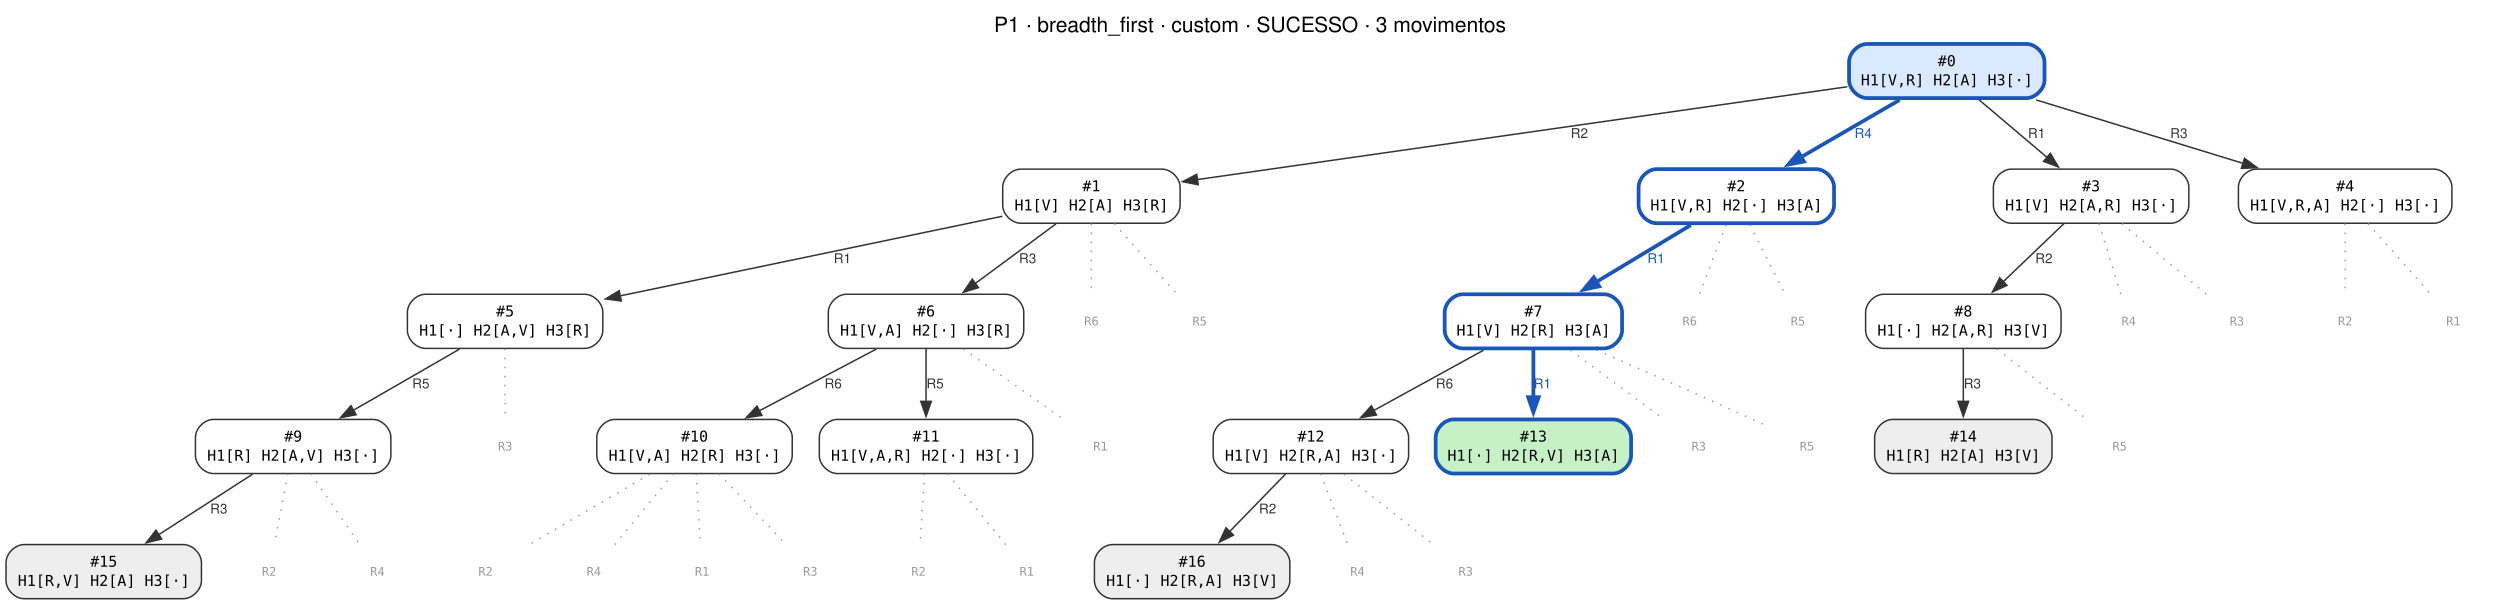
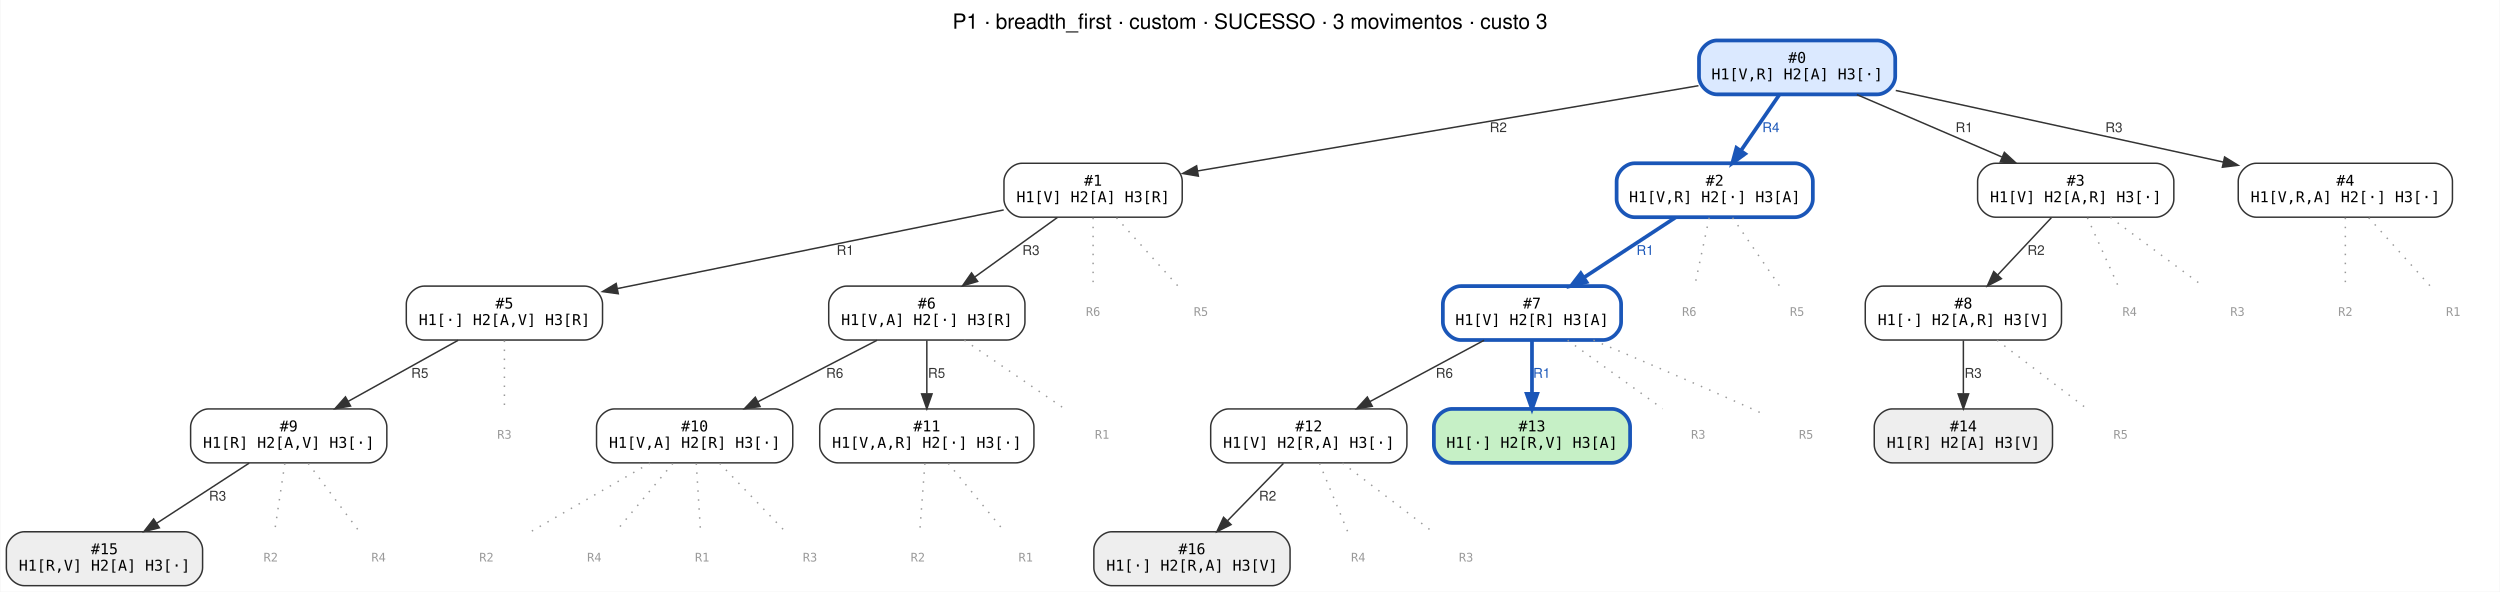
- <svg xmlns="http://www.w3.org/2000/svg" width="1663pt" height="402pt" viewBox="0.00 0.00 1663.00 402.00">
-   <g id="graph0" class="graph" transform="scale(1 1) rotate(0) translate(4 398.25)">
-     <polygon fill="white" stroke="none" points="-4,4 -4,-398.25 1659,-398.25 1659,4 -4,4" />
-     <text xml:space="preserve" text-anchor="middle" x="827.5" y="-376.95" font-family="Helvetica,sans-Serif" font-size="14.00">P1 · breadth_first · custom · SUCESSO · 3 movimentos</text>
+ <svg xmlns="http://www.w3.org/2000/svg" width="1669pt" height="395pt" viewBox="0.00 0.00 1668.50 395.00">
+   <g id="graph0" class="graph" transform="scale(1 1) rotate(0) translate(4 391)">
+     <polygon fill="white" stroke="transparent" points="-4,4 -4,-391 1664.5,-391 1664.5,4 -4,4" />
+     <text text-anchor="middle" x="830.25" y="-371.8" font-family="Helvetica,sans-Serif" font-size="14.00">P1 · breadth_first · custom · SUCESSO · 3 movimentos · custo 3</text>
    <g id="node1" class="node">
-       <path fill="#dbe9ff" stroke="#1a56b8" stroke-width="2.5" d="M1344,-369C1344,-369 1238,-369 1238,-369 1232,-369 1226,-363 1226,-357 1226,-357 1226,-345 1226,-345 1226,-339 1232,-333 1238,-333 1238,-333 1344,-333 1344,-333 1350,-333 1356,-339 1356,-345 1356,-345 1356,-357 1356,-357 1356,-363 1350,-369 1344,-369" />
-       <text xml:space="preserve" text-anchor="middle" x="1291" y="-354.25" font-family="monospace" font-size="10.00">#0</text>
-       <text xml:space="preserve" text-anchor="middle" x="1291" y="-341.5" font-family="monospace" font-size="10.00">H1[V,R] H2[A] H3[·]</text>
+       <path fill="#dbe9ff" stroke="#1a56b8" stroke-width="2.5" d="M1249,-364C1249,-364 1142,-364 1142,-364 1136,-364 1130,-358 1130,-352 1130,-352 1130,-340 1130,-340 1130,-334 1136,-328 1142,-328 1142,-328 1249,-328 1249,-328 1255,-328 1261,-334 1261,-340 1261,-340 1261,-352 1261,-352 1261,-358 1255,-364 1249,-364" />
+       <text text-anchor="middle" x="1195.5" y="-349" font-family="monospace" font-size="10.00">#0</text>
+       <text text-anchor="middle" x="1195.5" y="-338" font-family="monospace" font-size="10.00">H1[V,R] H2[A] H3[·]</text>
    </g>
    <g id="node2" class="node">
-       <path fill="#ffffff" stroke="#333333" d="M769,-285.75C769,-285.75 675,-285.75 675,-285.75 669,-285.75 663,-279.75 663,-273.75 663,-273.75 663,-261.75 663,-261.75 663,-255.75 669,-249.75 675,-249.75 675,-249.75 769,-249.75 769,-249.75 775,-249.75 781,-255.75 781,-261.75 781,-261.75 781,-273.75 781,-273.75 781,-279.75 775,-285.75 769,-285.75" />
-       <text xml:space="preserve" text-anchor="middle" x="722" y="-271" font-family="monospace" font-size="10.00">#1</text>
-       <text xml:space="preserve" text-anchor="middle" x="722" y="-258.25" font-family="monospace" font-size="10.00">H1[V] H2[A] H3[R]</text>
+       <path fill="#ffffff" stroke="#333333" d="M773,-282C773,-282 678,-282 678,-282 672,-282 666,-276 666,-270 666,-270 666,-258 666,-258 666,-252 672,-246 678,-246 678,-246 773,-246 773,-246 779,-246 785,-252 785,-258 785,-258 785,-270 785,-270 785,-276 779,-282 773,-282" />
+       <text text-anchor="middle" x="725.5" y="-267" font-family="monospace" font-size="10.00">#1</text>
+       <text text-anchor="middle" x="725.5" y="-256" font-family="monospace" font-size="10.00">H1[V] H2[A] H3[R]</text>
    </g>
    <g id="edge1" class="edge">
-       <path fill="none" stroke="#333333" d="M1224.89,-340.56C1116.85,-325.13 903.39,-294.65 792.54,-278.82" />
-       <polygon fill="#333333" stroke="#333333" points="793.06,-275.36 782.66,-277.41 792.07,-282.29 793.06,-275.36" />
-       <text xml:space="preserve" text-anchor="middle" x="1046.57" y="-306.45" font-family="Helvetica,sans-Serif" font-size="9.00" fill="#333333">R2</text>
+       <path fill="none" stroke="#333333" d="M1129.65,-333.79C1041.47,-318.78 885.69,-292.27 795.46,-276.91" />
+       <polygon fill="#333333" stroke="#333333" points="795.77,-273.41 785.33,-275.18 794.6,-280.31 795.77,-273.41" />
+       <text text-anchor="middle" x="996" y="-302.8" font-family="Helvetica,sans-Serif" font-size="9.00" fill="#333333">R2</text>
    </g>
    <g id="node3" class="node">
-       <path fill="#ffffff" stroke="#1a56b8" stroke-width="2.5" d="M1204,-285.75C1204,-285.75 1098,-285.75 1098,-285.75 1092,-285.75 1086,-279.75 1086,-273.75 1086,-273.75 1086,-261.75 1086,-261.75 1086,-255.75 1092,-249.75 1098,-249.75 1098,-249.75 1204,-249.75 1204,-249.75 1210,-249.75 1216,-255.75 1216,-261.75 1216,-261.75 1216,-273.75 1216,-273.75 1216,-279.75 1210,-285.75 1204,-285.75" />
-       <text xml:space="preserve" text-anchor="middle" x="1151" y="-271" font-family="monospace" font-size="10.00">#2</text>
-       <text xml:space="preserve" text-anchor="middle" x="1151" y="-258.25" font-family="monospace" font-size="10.00">H1[V,R] H2[·] H3[A]</text>
+       <path fill="#ffffff" stroke="#1a56b8" stroke-width="2.5" d="M1194,-282C1194,-282 1087,-282 1087,-282 1081,-282 1075,-276 1075,-270 1075,-270 1075,-258 1075,-258 1075,-252 1081,-246 1087,-246 1087,-246 1194,-246 1194,-246 1200,-246 1206,-252 1206,-258 1206,-258 1206,-270 1206,-270 1206,-276 1200,-282 1194,-282" />
+       <text text-anchor="middle" x="1140.5" y="-267" font-family="monospace" font-size="10.00">#2</text>
+       <text text-anchor="middle" x="1140.5" y="-256" font-family="monospace" font-size="10.00">H1[V,R] H2[·] H3[A]</text>
    </g>
    <g id="edge2" class="edge">
-       <path fill="none" stroke="#1a56b8" stroke-width="2.5" d="M1259.58,-331.77C1240.22,-320.53 1215.12,-305.97 1193.94,-293.67" />
-       <polygon fill="#1a56b8" stroke="#1a56b8" stroke-width="2.5" points="1195.99,-290.81 1185.59,-288.82 1192.48,-296.87 1195.99,-290.81" />
-       <text xml:space="preserve" text-anchor="middle" x="1235.38" y="-306.45" font-family="Helvetica,sans-Serif" font-size="9.00" fill="#1a56b8">R4</text>
+       <path fill="none" stroke="#1a56b8" stroke-width="2.5" d="M1183.57,-327.64C1176.09,-316.77 1166.33,-302.57 1157.99,-290.44" />
+       <polygon fill="#1a56b8" stroke="#1a56b8" stroke-width="2.5" points="1160.77,-288.31 1152.22,-282.05 1155,-292.27 1160.77,-288.31" />
+       <text text-anchor="middle" x="1178" y="-302.8" font-family="Helvetica,sans-Serif" font-size="9.00" fill="#1a56b8">R4</text>
    </g>
    <g id="node4" class="node">
-       <path fill="#ffffff" stroke="#333333" d="M1440,-285.75C1440,-285.75 1334,-285.75 1334,-285.75 1328,-285.75 1322,-279.75 1322,-273.75 1322,-273.75 1322,-261.75 1322,-261.75 1322,-255.75 1328,-249.75 1334,-249.75 1334,-249.75 1440,-249.75 1440,-249.75 1446,-249.75 1452,-255.75 1452,-261.75 1452,-261.75 1452,-273.75 1452,-273.75 1452,-279.75 1446,-285.75 1440,-285.75" />
-       <text xml:space="preserve" text-anchor="middle" x="1387" y="-271" font-family="monospace" font-size="10.00">#3</text>
-       <text xml:space="preserve" text-anchor="middle" x="1387" y="-258.25" font-family="monospace" font-size="10.00">H1[V] H2[A,R] H3[·]</text>
+       <path fill="#ffffff" stroke="#333333" d="M1435,-282C1435,-282 1328,-282 1328,-282 1322,-282 1316,-276 1316,-270 1316,-270 1316,-258 1316,-258 1316,-252 1322,-246 1328,-246 1328,-246 1435,-246 1435,-246 1441,-246 1447,-252 1447,-258 1447,-258 1447,-270 1447,-270 1447,-276 1441,-282 1435,-282" />
+       <text text-anchor="middle" x="1381.5" y="-267" font-family="monospace" font-size="10.00">#3</text>
+       <text text-anchor="middle" x="1381.5" y="-256" font-family="monospace" font-size="10.00">H1[V] H2[A,R] H3[·]</text>
    </g>
    <g id="edge3" class="edge">
-       <path fill="none" stroke="#333333" d="M1312.31,-331.97C1325.66,-320.66 1343.06,-305.94 1357.71,-293.54" />
-       <polygon fill="#333333" stroke="#333333" points="1359.89,-296.28 1365.26,-287.15 1355.36,-290.94 1359.89,-296.28" />
-       <text xml:space="preserve" text-anchor="middle" x="1350.75" y="-306.45" font-family="Helvetica,sans-Serif" font-size="9.00" fill="#333333">R1</text>
+       <path fill="none" stroke="#333333" d="M1235.4,-327.84C1263.72,-315.66 1301.92,-299.23 1332.15,-286.23" />
+       <polygon fill="#333333" stroke="#333333" points="1333.86,-289.3 1341.66,-282.13 1331.1,-282.87 1333.86,-289.3" />
+       <text text-anchor="middle" x="1307" y="-302.8" font-family="Helvetica,sans-Serif" font-size="9.00" fill="#333333">R1</text>
    </g>
    <g id="node5" class="node">
-       <path fill="#ffffff" stroke="#333333" d="M1615,-285.75C1615,-285.75 1497,-285.75 1497,-285.75 1491,-285.75 1485,-279.75 1485,-273.75 1485,-273.75 1485,-261.75 1485,-261.75 1485,-255.75 1491,-249.75 1497,-249.75 1497,-249.75 1615,-249.75 1615,-249.75 1621,-249.75 1627,-255.75 1627,-261.75 1627,-261.75 1627,-273.75 1627,-273.75 1627,-279.75 1621,-285.75 1615,-285.75" />
-       <text xml:space="preserve" text-anchor="middle" x="1556" y="-271" font-family="monospace" font-size="10.00">#4</text>
-       <text xml:space="preserve" text-anchor="middle" x="1556" y="-258.25" font-family="monospace" font-size="10.00">H1[V,R,A] H2[·] H3[·]</text>
+       <path fill="#ffffff" stroke="#333333" d="M1621,-282C1621,-282 1502,-282 1502,-282 1496,-282 1490,-276 1490,-270 1490,-270 1490,-258 1490,-258 1490,-252 1496,-246 1502,-246 1502,-246 1621,-246 1621,-246 1627,-246 1633,-252 1633,-258 1633,-258 1633,-270 1633,-270 1633,-276 1627,-282 1621,-282" />
+       <text text-anchor="middle" x="1561.5" y="-267" font-family="monospace" font-size="10.00">#4</text>
+       <text text-anchor="middle" x="1561.5" y="-256" font-family="monospace" font-size="10.00">H1[V,R,A] H2[·] H3[·]</text>
    </g>
    <g id="edge4" class="edge">
-       <path fill="none" stroke="#333333" d="M1350.47,-331.77C1391.32,-319.24 1445.64,-302.59 1488.18,-289.55" />
-       <polygon fill="#333333" stroke="#333333" points="1489.02,-292.95 1497.55,-286.67 1486.97,-286.26 1489.02,-292.95" />
-       <text xml:space="preserve" text-anchor="middle" x="1445.37" y="-306.45" font-family="Helvetica,sans-Serif" font-size="9.00" fill="#333333">R3</text>
+       <path fill="none" stroke="#333333" d="M1261.36,-330.61C1322.63,-317.21 1414.13,-297.21 1479.98,-282.82" />
+       <polygon fill="#333333" stroke="#333333" points="1480.89,-286.2 1489.92,-280.65 1479.4,-279.36 1480.89,-286.2" />
+       <text text-anchor="middle" x="1407" y="-302.8" font-family="Helvetica,sans-Serif" font-size="9.00" fill="#333333">R3</text>
    </g>
    <g id="node6" class="node">
-       <path fill="#ffffff" stroke="#333333" d="M385,-202.5C385,-202.5 279,-202.5 279,-202.5 273,-202.5 267,-196.5 267,-190.5 267,-190.5 267,-178.5 267,-178.5 267,-172.5 273,-166.5 279,-166.5 279,-166.5 385,-166.5 385,-166.5 391,-166.5 397,-172.5 397,-178.5 397,-178.5 397,-190.5 397,-190.5 397,-196.5 391,-202.5 385,-202.5" />
-       <text xml:space="preserve" text-anchor="middle" x="332" y="-187.75" font-family="monospace" font-size="10.00">#5</text>
-       <text xml:space="preserve" text-anchor="middle" x="332" y="-175" font-family="monospace" font-size="10.00">H1[·] H2[A,V] H3[R]</text>
+       <path fill="#ffffff" stroke="#333333" d="M386,-200C386,-200 279,-200 279,-200 273,-200 267,-194 267,-188 267,-188 267,-176 267,-176 267,-170 273,-164 279,-164 279,-164 386,-164 386,-164 392,-164 398,-170 398,-176 398,-176 398,-188 398,-188 398,-194 392,-200 386,-200" />
+       <text text-anchor="middle" x="332.5" y="-185" font-family="monospace" font-size="10.00">#5</text>
+       <text text-anchor="middle" x="332.5" y="-174" font-family="monospace" font-size="10.00">H1[·] H2[A,V] H3[R]</text>
    </g>
    <g id="edge5" class="edge">
-       <path fill="none" stroke="#333333" d="M662.77,-254.41C594.77,-240.24 483.04,-216.97 408.51,-201.44" />
-       <polygon fill="#333333" stroke="#333333" points="409.32,-198.03 398.82,-199.42 407.89,-204.89 409.32,-198.03" />
-       <text xml:space="preserve" text-anchor="middle" x="556.35" y="-223.2" font-family="Helvetica,sans-Serif" font-size="9.00" fill="#333333">R1</text>
+       <path fill="none" stroke="#333333" d="M665.81,-250.85C596.76,-236.79 482.97,-213.63 407.88,-198.34" />
+       <polygon fill="#333333" stroke="#333333" points="408.5,-194.9 398,-196.33 407.1,-201.76 408.5,-194.9" />
+       <text text-anchor="middle" x="560" y="-220.8" font-family="Helvetica,sans-Serif" font-size="9.00" fill="#333333">R1</text>
    </g>
    <g id="node7" class="node">
-       <path fill="#ffffff" stroke="#333333" d="M665,-202.5C665,-202.5 559,-202.5 559,-202.5 553,-202.5 547,-196.5 547,-190.5 547,-190.5 547,-178.5 547,-178.5 547,-172.5 553,-166.5 559,-166.5 559,-166.5 665,-166.5 665,-166.5 671,-166.5 677,-172.5 677,-178.5 677,-178.5 677,-190.5 677,-190.5 677,-196.5 671,-202.5 665,-202.5" />
-       <text xml:space="preserve" text-anchor="middle" x="612" y="-187.75" font-family="monospace" font-size="10.00">#6</text>
-       <text xml:space="preserve" text-anchor="middle" x="612" y="-175" font-family="monospace" font-size="10.00">H1[V,A] H2[·] H3[R]</text>
+       <path fill="#ffffff" stroke="#333333" d="M668,-200C668,-200 561,-200 561,-200 555,-200 549,-194 549,-188 549,-188 549,-176 549,-176 549,-170 555,-164 561,-164 561,-164 668,-164 668,-164 674,-164 680,-170 680,-176 680,-176 680,-188 680,-188 680,-194 674,-200 668,-200" />
+       <text text-anchor="middle" x="614.5" y="-185" font-family="monospace" font-size="10.00">#6</text>
+       <text text-anchor="middle" x="614.5" y="-174" font-family="monospace" font-size="10.00">H1[V,A] H2[·] H3[R]</text>
    </g>
    <g id="edge6" class="edge">
-       <path fill="none" stroke="#333333" d="M698.4,-249.32C682.74,-237.75 661.98,-222.41 644.73,-209.67" />
-       <polygon fill="#333333" stroke="#333333" points="646.9,-206.93 636.78,-203.8 642.74,-212.56 646.9,-206.93" />
-       <text xml:space="preserve" text-anchor="middle" x="679.59" y="-223.2" font-family="Helvetica,sans-Serif" font-size="9.00" fill="#333333">R3</text>
+       <path fill="none" stroke="#333333" d="M701.69,-245.84C685.59,-234.24 664.15,-218.78 646.56,-206.11" />
+       <polygon fill="#333333" stroke="#333333" points="648.43,-203.14 638.27,-200.13 644.34,-208.82 648.43,-203.14" />
+       <text text-anchor="middle" x="684" y="-220.8" font-family="Helvetica,sans-Serif" font-size="9.00" fill="#333333">R3</text>
    </g>
    <g id="node18" class="node">
-       <text xml:space="preserve" text-anchor="middle" x="722" y="-181.78" font-family="monospace" font-size="8.00" fill="#999999">R6</text>
+       <text text-anchor="middle" x="725.5" y="-180.1" font-family="monospace" font-size="8.00" fill="#999999">R6</text>
    </g>
    <g id="edge17" class="edge">
-       <path fill="none" stroke="#999999" stroke-dasharray="1,5" d="M722,-249.52C722,-235.64 722,-216.23 722,-202.43" />
+       <path fill="none" stroke="#999999" stroke-dasharray="1,5" d="M725.5,-245.64C725.5,-232.13 725.5,-213.48 725.5,-200.05" />
    </g>
    <g id="node19" class="node">
-       <text xml:space="preserve" text-anchor="middle" x="794" y="-181.78" font-family="monospace" font-size="8.00" fill="#999999">R5</text>
+       <text text-anchor="middle" x="797.5" y="-180.1" font-family="monospace" font-size="8.00" fill="#999999">R5</text>
    </g>
    <g id="edge18" class="edge">
-       <path fill="none" stroke="#999999" stroke-dasharray="1,5" d="M737.27,-249.52C749.57,-235.64 766.77,-216.23 779,-202.43" />
+       <path fill="none" stroke="#999999" stroke-dasharray="1,5" d="M741.12,-245.64C753.28,-232.13 770.07,-213.48 782.15,-200.05" />
    </g>
    <g id="node8" class="node">
-       <path fill="#ffffff" stroke="#1a56b8" stroke-width="2.5" d="M1063,-202.5C1063,-202.5 969,-202.5 969,-202.5 963,-202.5 957,-196.5 957,-190.5 957,-190.5 957,-178.5 957,-178.5 957,-172.5 963,-166.5 969,-166.5 969,-166.5 1063,-166.5 1063,-166.5 1069,-166.5 1075,-172.5 1075,-178.5 1075,-178.5 1075,-190.5 1075,-190.5 1075,-196.5 1069,-202.5 1063,-202.5" />
-       <text xml:space="preserve" text-anchor="middle" x="1016" y="-187.75" font-family="monospace" font-size="10.00">#7</text>
-       <text xml:space="preserve" text-anchor="middle" x="1016" y="-175" font-family="monospace" font-size="10.00">H1[V] H2[R] H3[A]</text>
+       <path fill="#ffffff" stroke="#1a56b8" stroke-width="2.5" d="M1066,-200C1066,-200 971,-200 971,-200 965,-200 959,-194 959,-188 959,-188 959,-176 959,-176 959,-170 965,-164 971,-164 971,-164 1066,-164 1066,-164 1072,-164 1078,-170 1078,-176 1078,-176 1078,-188 1078,-188 1078,-194 1072,-200 1066,-200" />
+       <text text-anchor="middle" x="1018.5" y="-185" font-family="monospace" font-size="10.00">#7</text>
+       <text text-anchor="middle" x="1018.5" y="-174" font-family="monospace" font-size="10.00">H1[V] H2[R] H3[A]</text>
    </g>
    <g id="edge7" class="edge">
-       <path fill="none" stroke="#1a56b8" stroke-width="2.5" d="M1120.7,-248.52C1102.2,-237.38 1078.28,-222.99 1057.98,-210.76" />
-       <polygon fill="#1a56b8" stroke="#1a56b8" stroke-width="2.5" points="1059.81,-207.78 1049.44,-205.62 1056.2,-213.78 1059.81,-207.78" />
-       <text xml:space="preserve" text-anchor="middle" x="1097.58" y="-223.2" font-family="Helvetica,sans-Serif" font-size="9.00" fill="#1a56b8">R1</text>
+       <path fill="none" stroke="#1a56b8" stroke-width="2.5" d="M1114.33,-245.84C1096.48,-234.13 1072.64,-218.5 1053.21,-205.76" />
+       <polygon fill="#1a56b8" stroke="#1a56b8" stroke-width="2.5" points="1054.91,-202.69 1044.63,-200.13 1051.07,-208.54 1054.91,-202.69" />
+       <text text-anchor="middle" x="1094" y="-220.8" font-family="Helvetica,sans-Serif" font-size="9.00" fill="#1a56b8">R1</text>
    </g>
    <g id="node20" class="node">
-       <text xml:space="preserve" text-anchor="middle" x="1120" y="-181.78" font-family="monospace" font-size="8.00" fill="#999999">R6</text>
+       <text text-anchor="middle" x="1123.5" y="-180.1" font-family="monospace" font-size="8.00" fill="#999999">R6</text>
    </g>
    <g id="edge19" class="edge">
-       <path fill="none" stroke="#999999" stroke-dasharray="1,5" d="M1144.12,-248.72C1138.84,-234.88 1131.6,-215.91 1126.44,-202.37" />
+       <path fill="none" stroke="#999999" stroke-dasharray="1,5" d="M1136.81,-245.64C1133.94,-232.13 1129.98,-213.48 1127.12,-200.05" />
    </g>
    <g id="node21" class="node">
-       <text xml:space="preserve" text-anchor="middle" x="1192" y="-181.78" font-family="monospace" font-size="8.00" fill="#999999">R5</text>
+       <text text-anchor="middle" x="1195.5" y="-180.1" font-family="monospace" font-size="8.00" fill="#999999">R5</text>
    </g>
    <g id="edge20" class="edge">
-       <path fill="none" stroke="#999999" stroke-dasharray="1,5" d="M1160.1,-248.72C1167.08,-234.88 1176.65,-215.91 1183.49,-202.37" />
+       <path fill="none" stroke="#999999" stroke-dasharray="1,5" d="M1152.43,-245.64C1161.72,-232.13 1174.54,-213.48 1183.78,-200.05" />
    </g>
    <g id="node9" class="node">
-       <path fill="#ffffff" stroke="#333333" d="M1355,-202.5C1355,-202.5 1249,-202.5 1249,-202.5 1243,-202.5 1237,-196.5 1237,-190.5 1237,-190.5 1237,-178.5 1237,-178.5 1237,-172.5 1243,-166.5 1249,-166.5 1249,-166.5 1355,-166.5 1355,-166.5 1361,-166.5 1367,-172.5 1367,-178.5 1367,-178.5 1367,-190.5 1367,-190.5 1367,-196.5 1361,-202.5 1355,-202.5" />
-       <text xml:space="preserve" text-anchor="middle" x="1302" y="-187.75" font-family="monospace" font-size="10.00">#8</text>
-       <text xml:space="preserve" text-anchor="middle" x="1302" y="-175" font-family="monospace" font-size="10.00">H1[·] H2[A,R] H3[V]</text>
+       <path fill="#ffffff" stroke="#333333" d="M1360,-200C1360,-200 1253,-200 1253,-200 1247,-200 1241,-194 1241,-188 1241,-188 1241,-176 1241,-176 1241,-170 1247,-164 1253,-164 1253,-164 1360,-164 1360,-164 1366,-164 1372,-170 1372,-176 1372,-176 1372,-188 1372,-188 1372,-194 1366,-200 1360,-200" />
+       <text text-anchor="middle" x="1306.5" y="-185" font-family="monospace" font-size="10.00">#8</text>
+       <text text-anchor="middle" x="1306.5" y="-174" font-family="monospace" font-size="10.00">H1[·] H2[A,R] H3[V]</text>
    </g>
    <g id="edge8" class="edge">
-       <path fill="none" stroke="#333333" d="M1368.97,-249.52C1357.22,-238.28 1341.68,-223.43 1328.53,-210.86" />
-       <polygon fill="#333333" stroke="#333333" points="1331.03,-208.41 1321.39,-204.03 1326.2,-213.47 1331.03,-208.41" />
-       <text xml:space="preserve" text-anchor="middle" x="1355.59" y="-223.2" font-family="Helvetica,sans-Serif" font-size="9.00" fill="#333333">R2</text>
+       <path fill="none" stroke="#333333" d="M1365.23,-245.64C1354.74,-234.45 1340.94,-219.74 1329.36,-207.39" />
+       <polygon fill="#333333" stroke="#333333" points="1331.88,-204.95 1322.48,-200.05 1326.77,-209.74 1331.88,-204.95" />
+       <text text-anchor="middle" x="1355" y="-220.8" font-family="Helvetica,sans-Serif" font-size="9.00" fill="#333333">R2</text>
    </g>
    <g id="node22" class="node">
-       <text xml:space="preserve" text-anchor="middle" x="1412" y="-181.78" font-family="monospace" font-size="8.00" fill="#999999">R4</text>
+       <text text-anchor="middle" x="1417.5" y="-180.1" font-family="monospace" font-size="8.00" fill="#999999">R4</text>
    </g>
    <g id="edge21" class="edge">
-       <path fill="none" stroke="#999999" stroke-dasharray="1,5" d="M1392.3,-249.52C1396.57,-235.64 1402.55,-216.23 1406.79,-202.43" />
+       <path fill="none" stroke="#999999" stroke-dasharray="1,5" d="M1389.31,-245.64C1395.39,-232.13 1403.78,-213.48 1409.83,-200.05" />
    </g>
    <g id="node23" class="node">
-       <text xml:space="preserve" text-anchor="middle" x="1484" y="-181.78" font-family="monospace" font-size="8.00" fill="#999999">R3</text>
+       <text text-anchor="middle" x="1489.5" y="-180.1" font-family="monospace" font-size="8.00" fill="#999999">R3</text>
    </g>
    <g id="edge22" class="edge">
-       <path fill="none" stroke="#999999" stroke-dasharray="1,5" d="M1407.57,-249.52C1424.14,-235.64 1447.32,-216.23 1463.79,-202.43" />
+       <path fill="none" stroke="#999999" stroke-dasharray="1,5" d="M1404.67,-245.84C1422.89,-232.34 1448.16,-213.62 1466.37,-200.13" />
    </g>
    <g id="node24" class="node">
-       <text xml:space="preserve" text-anchor="middle" x="1556" y="-181.78" font-family="monospace" font-size="8.00" fill="#999999">R2</text>
+       <text text-anchor="middle" x="1561.5" y="-180.1" font-family="monospace" font-size="8.00" fill="#999999">R2</text>
    </g>
    <g id="edge23" class="edge">
-       <path fill="none" stroke="#999999" stroke-dasharray="1,5" d="M1556,-249.52C1556,-235.64 1556,-216.23 1556,-202.43" />
+       <path fill="none" stroke="#999999" stroke-dasharray="1,5" d="M1561.5,-245.64C1561.5,-232.13 1561.5,-213.48 1561.5,-200.05" />
    </g>
    <g id="node25" class="node">
-       <text xml:space="preserve" text-anchor="middle" x="1628" y="-181.78" font-family="monospace" font-size="8.00" fill="#999999">R1</text>
+       <text text-anchor="middle" x="1633.5" y="-180.1" font-family="monospace" font-size="8.00" fill="#999999">R1</text>
    </g>
    <g id="edge24" class="edge">
-       <path fill="none" stroke="#999999" stroke-dasharray="1,5" d="M1571.27,-249.52C1583.57,-235.64 1600.77,-216.23 1613,-202.43" />
+       <path fill="none" stroke="#999999" stroke-dasharray="1,5" d="M1577.12,-245.64C1589.28,-232.13 1606.07,-213.48 1618.15,-200.05" />
    </g>
    <g id="node10" class="node">
-       <path fill="#ffffff" stroke="#333333" d="M244,-119.25C244,-119.25 138,-119.25 138,-119.25 132,-119.25 126,-113.25 126,-107.25 126,-107.25 126,-95.25 126,-95.25 126,-89.25 132,-83.25 138,-83.25 138,-83.25 244,-83.25 244,-83.25 250,-83.25 256,-89.25 256,-95.25 256,-95.25 256,-107.25 256,-107.25 256,-113.25 250,-119.25 244,-119.25" />
-       <text xml:space="preserve" text-anchor="middle" x="191" y="-104.5" font-family="monospace" font-size="10.00">#9</text>
-       <text xml:space="preserve" text-anchor="middle" x="191" y="-91.75" font-family="monospace" font-size="10.00">H1[R] H2[A,V] H3[·]</text>
+       <path fill="#ffffff" stroke="#333333" d="M242,-118C242,-118 135,-118 135,-118 129,-118 123,-112 123,-106 123,-106 123,-94 123,-94 123,-88 129,-82 135,-82 135,-82 242,-82 242,-82 248,-82 254,-88 254,-94 254,-94 254,-106 254,-106 254,-112 248,-118 242,-118" />
+       <text text-anchor="middle" x="188.5" y="-103" font-family="monospace" font-size="10.00">#9</text>
+       <text text-anchor="middle" x="188.5" y="-92" font-family="monospace" font-size="10.00">H1[R] H2[A,V] H3[·]</text>
    </g>
    <g id="edge9" class="edge">
-       <path fill="none" stroke="#333333" d="M301.75,-166.07C281.12,-154.18 253.58,-138.31 231.12,-125.37" />
-       <polygon fill="#333333" stroke="#333333" points="232.92,-122.37 222.51,-120.41 229.43,-128.43 232.92,-122.37" />
-       <text xml:space="preserve" text-anchor="middle" x="275.94" y="-139.95" font-family="Helvetica,sans-Serif" font-size="9.00" fill="#333333">R5</text>
+       <path fill="none" stroke="#333333" d="M301.61,-163.84C280.16,-151.92 251.39,-135.94 228.23,-123.07" />
+       <polygon fill="#333333" stroke="#333333" points="229.78,-119.93 219.34,-118.13 226.38,-126.05 229.78,-119.93" />
+       <text text-anchor="middle" x="276" y="-138.8" font-family="Helvetica,sans-Serif" font-size="9.00" fill="#333333">R5</text>
    </g>
    <g id="node26" class="node">
-       <text xml:space="preserve" text-anchor="middle" x="332" y="-98.53" font-family="monospace" font-size="8.00" fill="#999999">R3</text>
+       <text text-anchor="middle" x="332.5" y="-98.1" font-family="monospace" font-size="8.00" fill="#999999">R3</text>
    </g>
    <g id="edge25" class="edge">
-       <path fill="none" stroke="#999999" stroke-dasharray="1,5" d="M332,-166.27C332,-152.39 332,-132.98 332,-119.18" />
+       <path fill="none" stroke="#999999" stroke-dasharray="1,5" d="M332.5,-163.64C332.5,-150.13 332.5,-131.48 332.5,-118.05" />
    </g>
    <g id="node11" class="node">
-       <path fill="#ffffff" stroke="#333333" d="M511,-119.25C511,-119.25 405,-119.25 405,-119.25 399,-119.25 393,-113.25 393,-107.25 393,-107.25 393,-95.25 393,-95.25 393,-89.25 399,-83.25 405,-83.25 405,-83.25 511,-83.25 511,-83.25 517,-83.25 523,-89.25 523,-95.25 523,-95.25 523,-107.25 523,-107.25 523,-113.25 517,-119.25 511,-119.25" />
-       <text xml:space="preserve" text-anchor="middle" x="458" y="-104.5" font-family="monospace" font-size="10.00">#10</text>
-       <text xml:space="preserve" text-anchor="middle" x="458" y="-91.75" font-family="monospace" font-size="10.00">H1[V,A] H2[R] H3[·]</text>
+       <path fill="#ffffff" stroke="#333333" d="M513,-118C513,-118 406,-118 406,-118 400,-118 394,-112 394,-106 394,-106 394,-94 394,-94 394,-88 400,-82 406,-82 406,-82 513,-82 513,-82 519,-82 525,-88 525,-94 525,-94 525,-106 525,-106 525,-112 519,-118 513,-118" />
+       <text text-anchor="middle" x="459.5" y="-103" font-family="monospace" font-size="10.00">#10</text>
+       <text text-anchor="middle" x="459.5" y="-92" font-family="monospace" font-size="10.00">H1[V,A] H2[R] H3[·]</text>
    </g>
    <g id="edge10" class="edge">
-       <path fill="none" stroke="#333333" d="M578.96,-166.07C556.23,-154.07 525.8,-138.02 501.15,-125.02" />
-       <polygon fill="#333333" stroke="#333333" points="502.8,-121.93 492.32,-120.36 499.53,-128.12 502.8,-121.93" />
-       <text xml:space="preserve" text-anchor="middle" x="550.22" y="-139.95" font-family="Helvetica,sans-Serif" font-size="9.00" fill="#333333">R6</text>
+       <path fill="none" stroke="#333333" d="M581.25,-163.84C557.96,-151.82 526.65,-135.66 501.61,-122.73" />
+       <polygon fill="#333333" stroke="#333333" points="503.19,-119.61 492.7,-118.13 499.98,-125.83 503.19,-119.61" />
+       <text text-anchor="middle" x="553" y="-138.8" font-family="Helvetica,sans-Serif" font-size="9.00" fill="#333333">R6</text>
    </g>
    <g id="node12" class="node">
-       <path fill="#ffffff" stroke="#333333" d="M671,-119.25C671,-119.25 553,-119.25 553,-119.25 547,-119.25 541,-113.25 541,-107.25 541,-107.25 541,-95.25 541,-95.25 541,-89.25 547,-83.25 553,-83.25 553,-83.25 671,-83.25 671,-83.25 677,-83.25 683,-89.25 683,-95.25 683,-95.25 683,-107.25 683,-107.25 683,-113.25 677,-119.25 671,-119.25" />
-       <text xml:space="preserve" text-anchor="middle" x="612" y="-104.5" font-family="monospace" font-size="10.00">#11</text>
-       <text xml:space="preserve" text-anchor="middle" x="612" y="-91.75" font-family="monospace" font-size="10.00">H1[V,A,R] H2[·] H3[·]</text>
+       <path fill="#ffffff" stroke="#333333" d="M674,-118C674,-118 555,-118 555,-118 549,-118 543,-112 543,-106 543,-106 543,-94 543,-94 543,-88 549,-82 555,-82 555,-82 674,-82 674,-82 680,-82 686,-88 686,-94 686,-94 686,-106 686,-106 686,-112 680,-118 674,-118" />
+       <text text-anchor="middle" x="614.5" y="-103" font-family="monospace" font-size="10.00">#11</text>
+       <text text-anchor="middle" x="614.5" y="-92" font-family="monospace" font-size="10.00">H1[V,A,R] H2[·] H3[·]</text>
    </g>
    <g id="edge11" class="edge">
-       <path fill="none" stroke="#333333" d="M612,-166.27C612,-156 612,-142.7 612,-130.89" />
-       <polygon fill="#333333" stroke="#333333" points="615.5,-131.25 612,-121.25 608.5,-131.25 615.5,-131.25" />
-       <text xml:space="preserve" text-anchor="middle" x="618" y="-139.95" font-family="Helvetica,sans-Serif" font-size="9.00" fill="#333333">R5</text>
+       <path fill="none" stroke="#333333" d="M614.5,-163.64C614.5,-153.3 614.5,-139.94 614.5,-128.22" />
+       <polygon fill="#333333" stroke="#333333" points="618,-128.05 614.5,-118.05 611,-128.05 618,-128.05" />
+       <text text-anchor="middle" x="621" y="-138.8" font-family="Helvetica,sans-Serif" font-size="9.00" fill="#333333">R5</text>
    </g>
    <g id="node27" class="node">
-       <text xml:space="preserve" text-anchor="middle" x="728" y="-98.53" font-family="monospace" font-size="8.00" fill="#999999">R1</text>
+       <text text-anchor="middle" x="731.5" y="-98.1" font-family="monospace" font-size="8.00" fill="#999999">R1</text>
    </g>
    <g id="edge26" class="edge">
-       <path fill="none" stroke="#999999" stroke-dasharray="1,5" d="M636.88,-166.07C656.72,-152.17 684.33,-132.83 703.95,-119.1" />
+       <path fill="none" stroke="#999999" stroke-dasharray="1,5" d="M639.6,-163.84C659.34,-150.34 686.71,-131.62 706.44,-118.13" />
    </g>
    <g id="node13" class="node">
-       <path fill="#ffffff" stroke="#333333" d="M921,-119.25C921,-119.25 815,-119.25 815,-119.25 809,-119.25 803,-113.25 803,-107.25 803,-107.25 803,-95.25 803,-95.25 803,-89.25 809,-83.25 815,-83.25 815,-83.25 921,-83.25 921,-83.25 927,-83.25 933,-89.25 933,-95.25 933,-95.25 933,-107.25 933,-107.25 933,-113.25 927,-119.25 921,-119.25" />
-       <text xml:space="preserve" text-anchor="middle" x="868" y="-104.5" font-family="monospace" font-size="10.00">#12</text>
-       <text xml:space="preserve" text-anchor="middle" x="868" y="-91.75" font-family="monospace" font-size="10.00">H1[V] H2[R,A] H3[·]</text>
+       <path fill="#ffffff" stroke="#333333" d="M923,-118C923,-118 816,-118 816,-118 810,-118 804,-112 804,-106 804,-106 804,-94 804,-94 804,-88 810,-82 816,-82 816,-82 923,-82 923,-82 929,-82 935,-88 935,-94 935,-94 935,-106 935,-106 935,-112 929,-118 923,-118" />
+       <text text-anchor="middle" x="869.5" y="-103" font-family="monospace" font-size="10.00">#12</text>
+       <text text-anchor="middle" x="869.5" y="-92" font-family="monospace" font-size="10.00">H1[V] H2[R,A] H3[·]</text>
    </g>
    <g id="edge12" class="edge">
-       <path fill="none" stroke="#333333" d="M982.79,-165.27C961.18,-153.41 932.83,-137.84 909.72,-125.15" />
-       <polygon fill="#333333" stroke="#333333" points="911.61,-122.2 901.16,-120.45 908.24,-128.34 911.61,-122.2" />
-       <text xml:space="preserve" text-anchor="middle" x="956.86" y="-139.95" font-family="Helvetica,sans-Serif" font-size="9.00" fill="#333333">R6</text>
+       <path fill="none" stroke="#333333" d="M986.54,-163.84C964.24,-151.87 934.31,-135.8 910.3,-122.9" />
+       <polygon fill="#333333" stroke="#333333" points="911.88,-119.78 901.41,-118.13 908.57,-125.95 911.88,-119.78" />
+       <text text-anchor="middle" x="960" y="-138.8" font-family="Helvetica,sans-Serif" font-size="9.00" fill="#333333">R6</text>
    </g>
    <g id="node14" class="node">
-       <path fill="#c6f0c6" stroke="#1a56b8" stroke-width="2.5" d="M1069,-119.25C1069,-119.25 963,-119.25 963,-119.25 957,-119.25 951,-113.25 951,-107.25 951,-107.25 951,-95.25 951,-95.25 951,-89.25 957,-83.25 963,-83.25 963,-83.25 1069,-83.25 1069,-83.25 1075,-83.25 1081,-89.25 1081,-95.25 1081,-95.25 1081,-107.25 1081,-107.25 1081,-113.25 1075,-119.25 1069,-119.25" />
-       <text xml:space="preserve" text-anchor="middle" x="1016" y="-104.5" font-family="monospace" font-size="10.00">#13</text>
-       <text xml:space="preserve" text-anchor="middle" x="1016" y="-91.75" font-family="monospace" font-size="10.00">H1[·] H2[R,V] H3[A]</text>
+       <path fill="#c6f0c6" stroke="#1a56b8" stroke-width="2.5" d="M1072,-118C1072,-118 965,-118 965,-118 959,-118 953,-112 953,-106 953,-106 953,-94 953,-94 953,-88 959,-82 965,-82 965,-82 1072,-82 1072,-82 1078,-82 1084,-88 1084,-94 1084,-94 1084,-106 1084,-106 1084,-112 1078,-118 1072,-118" />
+       <text text-anchor="middle" x="1018.5" y="-103" font-family="monospace" font-size="10.00">#13</text>
+       <text text-anchor="middle" x="1018.5" y="-92" font-family="monospace" font-size="10.00">H1[·] H2[R,V] H3[A]</text>
    </g>
    <g id="edge13" class="edge">
-       <path fill="none" stroke="#1a56b8" stroke-width="2.5" d="M1016,-165.47C1016,-156.21 1016,-144.66 1016,-133.97" />
-       <polygon fill="#1a56b8" stroke="#1a56b8" stroke-width="2.5" points="1019.5,-134.02 1016,-124.02 1012.5,-134.02 1019.5,-134.02" />
-       <text xml:space="preserve" text-anchor="middle" x="1022" y="-139.95" font-family="Helvetica,sans-Serif" font-size="9.00" fill="#1a56b8">R1</text>
+       <path fill="none" stroke="#1a56b8" stroke-width="2.5" d="M1018.5,-163.64C1018.5,-153.3 1018.5,-139.94 1018.5,-128.22" />
+       <polygon fill="#1a56b8" stroke="#1a56b8" stroke-width="2.5" points="1022,-128.05 1018.5,-118.05 1015,-128.05 1022,-128.05" />
+       <text text-anchor="middle" x="1025" y="-138.8" font-family="Helvetica,sans-Serif" font-size="9.00" fill="#1a56b8">R1</text>
    </g>
    <g id="node28" class="node">
-       <text xml:space="preserve" text-anchor="middle" x="1126" y="-98.53" font-family="monospace" font-size="8.00" fill="#999999">R3</text>
+       <text text-anchor="middle" x="1129.5" y="-98.1" font-family="monospace" font-size="8.00" fill="#999999">R3</text>
    </g>
    <g id="edge27" class="edge">
-       <path fill="none" stroke="#999999" stroke-dasharray="1,5" d="M1040.69,-165.27C1059.44,-151.42 1085.02,-132.52 1103.27,-119.04" />
+       <path fill="none" stroke="#999999" stroke-dasharray="1,5" d="M1042.31,-163.84C1061.04,-150.34 1087.01,-131.62 1105.73,-118.13" />
    </g>
    <g id="node29" class="node">
-       <text xml:space="preserve" text-anchor="middle" x="1198" y="-98.53" font-family="monospace" font-size="8.00" fill="#999999">R5</text>
+       <text text-anchor="middle" x="1201.5" y="-98.1" font-family="monospace" font-size="8.00" fill="#999999">R5</text>
    </g>
    <g id="edge28" class="edge">
-       <path fill="none" stroke="#999999" stroke-dasharray="1,5" d="M1057.98,-165.38C1087.23,-152.67 1127.1,-135.16 1162,-119.25 1165.02,-117.87 1168.17,-116.42 1171.3,-114.95" />
+       <path fill="none" stroke="#999999" stroke-dasharray="1,5" d="M1059.54,-163.88C1089.12,-151.43 1129.93,-134.02 1165.5,-118 1168.4,-116.69 1171.42,-115.31 1174.42,-113.92" />
    </g>
    <g id="node15" class="node">
-       <path fill="#eeeeee" stroke="#333333" d="M1349,-119.25C1349,-119.25 1255,-119.25 1255,-119.25 1249,-119.25 1243,-113.25 1243,-107.25 1243,-107.25 1243,-95.25 1243,-95.25 1243,-89.25 1249,-83.25 1255,-83.25 1255,-83.25 1349,-83.25 1349,-83.25 1355,-83.25 1361,-89.25 1361,-95.25 1361,-95.25 1361,-107.25 1361,-107.25 1361,-113.25 1355,-119.25 1349,-119.25" />
-       <text xml:space="preserve" text-anchor="middle" x="1302" y="-104.5" font-family="monospace" font-size="10.00">#14</text>
-       <text xml:space="preserve" text-anchor="middle" x="1302" y="-91.75" font-family="monospace" font-size="10.00">H1[R] H2[A] H3[V]</text>
+       <path fill="#eeeeee" stroke="#333333" d="M1354,-118C1354,-118 1259,-118 1259,-118 1253,-118 1247,-112 1247,-106 1247,-106 1247,-94 1247,-94 1247,-88 1253,-82 1259,-82 1259,-82 1354,-82 1354,-82 1360,-82 1366,-88 1366,-94 1366,-94 1366,-106 1366,-106 1366,-112 1360,-118 1354,-118" />
+       <text text-anchor="middle" x="1306.5" y="-103" font-family="monospace" font-size="10.00">#14</text>
+       <text text-anchor="middle" x="1306.5" y="-92" font-family="monospace" font-size="10.00">H1[R] H2[A] H3[V]</text>
    </g>
    <g id="edge14" class="edge">
-       <path fill="none" stroke="#333333" d="M1302,-166.27C1302,-156 1302,-142.7 1302,-130.89" />
-       <polygon fill="#333333" stroke="#333333" points="1305.5,-131.25 1302,-121.25 1298.5,-131.25 1305.5,-131.25" />
-       <text xml:space="preserve" text-anchor="middle" x="1308" y="-139.95" font-family="Helvetica,sans-Serif" font-size="9.00" fill="#333333">R3</text>
+       <path fill="none" stroke="#333333" d="M1306.5,-163.64C1306.5,-153.3 1306.5,-139.94 1306.5,-128.22" />
+       <polygon fill="#333333" stroke="#333333" points="1310,-128.05 1306.5,-118.05 1303,-128.05 1310,-128.05" />
+       <text text-anchor="middle" x="1313" y="-138.8" font-family="Helvetica,sans-Serif" font-size="9.00" fill="#333333">R3</text>
    </g>
    <g id="node30" class="node">
-       <text xml:space="preserve" text-anchor="middle" x="1406" y="-98.53" font-family="monospace" font-size="8.00" fill="#999999">R5</text>
+       <text text-anchor="middle" x="1411.5" y="-98.1" font-family="monospace" font-size="8.00" fill="#999999">R5</text>
    </g>
    <g id="edge29" class="edge">
-       <path fill="none" stroke="#999999" stroke-dasharray="1,5" d="M1324.31,-166.07C1342.1,-152.17 1366.85,-132.83 1384.44,-119.1" />
+       <path fill="none" stroke="#999999" stroke-dasharray="1,5" d="M1329.03,-163.84C1346.74,-150.34 1371.31,-131.62 1389.01,-118.13" />
    </g>
    <g id="node16" class="node">
-       <path fill="#eeeeee" stroke="#333333" d="M118,-36C118,-36 12,-36 12,-36 6,-36 0,-30 0,-24 0,-24 0,-12 0,-12 0,-6 6,0 12,0 12,0 118,0 118,0 124,0 130,-6 130,-12 130,-12 130,-24 130,-24 130,-30 124,-36 118,-36" />
-       <text xml:space="preserve" text-anchor="middle" x="65" y="-21.25" font-family="monospace" font-size="10.00">#15</text>
-       <text xml:space="preserve" text-anchor="middle" x="65" y="-8.5" font-family="monospace" font-size="10.00">H1[R,V] H2[A] H3[·]</text>
+       <path fill="#eeeeee" stroke="#333333" d="M119,-36C119,-36 12,-36 12,-36 6,-36 0,-30 0,-24 0,-24 0,-12 0,-12 0,-6 6,0 12,0 12,0 119,0 119,0 125,0 131,-6 131,-12 131,-12 131,-24 131,-24 131,-30 125,-36 119,-36" />
+       <text text-anchor="middle" x="65.5" y="-21" font-family="monospace" font-size="10.00">#15</text>
+       <text text-anchor="middle" x="65.5" y="-10" font-family="monospace" font-size="10.00">H1[R,V] H2[A] H3[·]</text>
    </g>
    <g id="edge15" class="edge">
-       <path fill="none" stroke="#333333" d="M163.97,-82.82C145.7,-71.04 121.36,-55.34 101.39,-42.47" />
-       <polygon fill="#333333" stroke="#333333" points="103.56,-39.7 93.26,-37.22 99.76,-45.58 103.56,-39.7" />
-       <text xml:space="preserve" text-anchor="middle" x="141.54" y="-56.7" font-family="Helvetica,sans-Serif" font-size="9.00" fill="#333333">R3</text>
+       <path fill="none" stroke="#333333" d="M162.11,-81.84C144.04,-70.08 119.87,-54.36 100.23,-41.59" />
+       <polygon fill="#333333" stroke="#333333" points="102.13,-38.65 91.84,-36.13 98.32,-44.52 102.13,-38.65" />
+       <text text-anchor="middle" x="141" y="-56.8" font-family="Helvetica,sans-Serif" font-size="9.00" fill="#333333">R3</text>
    </g>
    <g id="node31" class="node">
-       <text xml:space="preserve" text-anchor="middle" x="175" y="-15.28" font-family="monospace" font-size="8.00" fill="#999999">R2</text>
+       <text text-anchor="middle" x="176.5" y="-16.1" font-family="monospace" font-size="8.00" fill="#999999">R2</text>
    </g>
    <g id="edge30" class="edge">
-       <path fill="none" stroke="#999999" stroke-dasharray="1,5" d="M187.61,-83.02C184.87,-69.14 181.05,-49.73 178.33,-35.93" />
+       <path fill="none" stroke="#999999" stroke-dasharray="1,5" d="M185.9,-81.64C183.87,-68.13 181.07,-49.48 179.06,-36.05" />
    </g>
    <g id="node32" class="node">
-       <text xml:space="preserve" text-anchor="middle" x="247" y="-15.28" font-family="monospace" font-size="8.00" fill="#999999">R4</text>
+       <text text-anchor="middle" x="248.5" y="-16.1" font-family="monospace" font-size="8.00" fill="#999999">R4</text>
    </g>
    <g id="edge31" class="edge">
-       <path fill="none" stroke="#999999" stroke-dasharray="1,5" d="M202.88,-83.02C212.44,-69.14 225.82,-49.73 235.33,-35.93" />
+       <path fill="none" stroke="#999999" stroke-dasharray="1,5" d="M201.52,-81.64C211.65,-68.13 225.64,-49.48 235.71,-36.05" />
    </g>
    <g id="node33" class="node">
-       <text xml:space="preserve" text-anchor="middle" x="319" y="-15.28" font-family="monospace" font-size="8.00" fill="#999999">R2</text>
+       <text text-anchor="middle" x="320.5" y="-16.1" font-family="monospace" font-size="8.00" fill="#999999">R2</text>
    </g>
    <g id="edge32" class="edge">
-       <path fill="none" stroke="#999999" stroke-dasharray="1,5" d="M428.18,-82.82C403.77,-68.55 369.54,-48.54 345.95,-34.75" />
+       <path fill="none" stroke="#999999" stroke-dasharray="1,5" d="M429.68,-81.84C405.43,-67.88 371.49,-48.35 347.91,-34.78" />
    </g>
    <g id="node34" class="node">
-       <text xml:space="preserve" text-anchor="middle" x="391" y="-15.28" font-family="monospace" font-size="8.00" fill="#999999">R4</text>
+       <text text-anchor="middle" x="392.5" y="-16.1" font-family="monospace" font-size="8.00" fill="#999999">R4</text>
    </g>
    <g id="edge33" class="edge">
-       <path fill="none" stroke="#999999" stroke-dasharray="1,5" d="M443.79,-83.02C432.34,-69.14 416.34,-49.73 404.96,-35.93" />
+       <path fill="none" stroke="#999999" stroke-dasharray="1,5" d="M444.96,-81.64C433.65,-68.13 418.03,-49.48 406.78,-36.05" />
    </g>
    <g id="node35" class="node">
-       <text xml:space="preserve" text-anchor="middle" x="463" y="-15.28" font-family="monospace" font-size="8.00" fill="#999999">R1</text>
+       <text text-anchor="middle" x="464.5" y="-16.1" font-family="monospace" font-size="8.00" fill="#999999">R1</text>
    </g>
    <g id="edge34" class="edge">
-       <path fill="none" stroke="#999999" stroke-dasharray="1,5" d="M459.06,-83.02C459.91,-69.14 461.11,-49.73 461.96,-35.93" />
+       <path fill="none" stroke="#999999" stroke-dasharray="1,5" d="M460.58,-81.64C461.43,-68.13 462.59,-49.48 463.43,-36.05" />
    </g>
    <g id="node36" class="node">
-       <text xml:space="preserve" text-anchor="middle" x="535" y="-15.28" font-family="monospace" font-size="8.00" fill="#999999">R3</text>
+       <text text-anchor="middle" x="536.5" y="-16.1" font-family="monospace" font-size="8.00" fill="#999999">R3</text>
    </g>
    <g id="edge35" class="edge">
-       <path fill="none" stroke="#999999" stroke-dasharray="1,5" d="M474.33,-83.02C487.49,-69.14 505.88,-49.73 518.96,-35.93" />
+       <path fill="none" stroke="#999999" stroke-dasharray="1,5" d="M476.21,-81.64C489.21,-68.13 507.16,-49.48 520.09,-36.05" />
    </g>
    <g id="node37" class="node">
-       <text xml:space="preserve" text-anchor="middle" x="607" y="-15.28" font-family="monospace" font-size="8.00" fill="#999999">R2</text>
+       <text text-anchor="middle" x="608.5" y="-16.1" font-family="monospace" font-size="8.00" fill="#999999">R2</text>
    </g>
    <g id="edge36" class="edge">
-       <path fill="none" stroke="#999999" stroke-dasharray="1,5" d="M610.94,-83.02C610.09,-69.14 608.89,-49.73 608.04,-35.93" />
+       <path fill="none" stroke="#999999" stroke-dasharray="1,5" d="M613.2,-81.64C612.18,-68.13 610.79,-49.48 609.78,-36.05" />
    </g>
    <g id="node38" class="node">
-       <text xml:space="preserve" text-anchor="middle" x="679" y="-15.28" font-family="monospace" font-size="8.00" fill="#999999">R1</text>
+       <text text-anchor="middle" x="680.5" y="-16.1" font-family="monospace" font-size="8.00" fill="#999999">R1</text>
    </g>
    <g id="edge37" class="edge">
-       <path fill="none" stroke="#999999" stroke-dasharray="1,5" d="M626.21,-83.02C637.66,-69.14 653.66,-49.73 665.04,-35.93" />
+       <path fill="none" stroke="#999999" stroke-dasharray="1,5" d="M628.82,-81.64C639.97,-68.13 655.35,-49.48 666.43,-36.05" />
    </g>
    <g id="node17" class="node">
-       <path fill="#eeeeee" stroke="#333333" d="M842,-36C842,-36 736,-36 736,-36 730,-36 724,-30 724,-24 724,-24 724,-12 724,-12 724,-6 730,0 736,0 736,0 842,0 842,0 848,0 854,-6 854,-12 854,-12 854,-24 854,-24 854,-30 848,-36 842,-36" />
-       <text xml:space="preserve" text-anchor="middle" x="789" y="-21.25" font-family="monospace" font-size="10.00">#16</text>
-       <text xml:space="preserve" text-anchor="middle" x="789" y="-8.5" font-family="monospace" font-size="10.00">H1[·] H2[R,A] H3[V]</text>
+       <path fill="#eeeeee" stroke="#333333" d="M845,-36C845,-36 738,-36 738,-36 732,-36 726,-30 726,-24 726,-24 726,-12 726,-12 726,-6 732,0 738,0 738,0 845,0 845,0 851,0 857,-6 857,-12 857,-12 857,-24 857,-24 857,-30 851,-36 845,-36" />
+       <text text-anchor="middle" x="791.5" y="-21" font-family="monospace" font-size="10.00">#16</text>
+       <text text-anchor="middle" x="791.5" y="-10" font-family="monospace" font-size="10.00">H1[·] H2[R,A] H3[V]</text>
    </g>
    <g id="edge16" class="edge">
-       <path fill="none" stroke="#333333" d="M851.25,-83.02C840.43,-71.89 826.15,-57.21 814,-44.72" />
-       <polygon fill="#333333" stroke="#333333" points="816.54,-42.3 807.06,-37.57 811.52,-47.18 816.54,-42.3" />
-       <text xml:space="preserve" text-anchor="middle" x="839.23" y="-56.7" font-family="Helvetica,sans-Serif" font-size="9.00" fill="#333333">R2</text>
+       <path fill="none" stroke="#333333" d="M852.58,-81.64C841.67,-70.45 827.32,-55.74 815.28,-43.39" />
+       <polygon fill="#333333" stroke="#333333" points="817.61,-40.77 808.12,-36.05 812.6,-45.65 817.61,-40.77" />
+       <text text-anchor="middle" x="842" y="-56.8" font-family="Helvetica,sans-Serif" font-size="9.00" fill="#333333">R2</text>
    </g>
    <g id="node39" class="node">
-       <text xml:space="preserve" text-anchor="middle" x="899" y="-15.28" font-family="monospace" font-size="8.00" fill="#999999">R4</text>
+       <text text-anchor="middle" x="902.5" y="-16.1" font-family="monospace" font-size="8.00" fill="#999999">R4</text>
    </g>
    <g id="edge38" class="edge">
-       <path fill="none" stroke="#999999" stroke-dasharray="1,5" d="M874.57,-83.02C879.87,-69.14 887.28,-49.73 892.54,-35.93" />
+       <path fill="none" stroke="#999999" stroke-dasharray="1,5" d="M876.66,-81.64C882.23,-68.13 889.93,-49.48 895.47,-36.05" />
    </g>
    <g id="node40" class="node">
-       <text xml:space="preserve" text-anchor="middle" x="971" y="-15.28" font-family="monospace" font-size="8.00" fill="#999999">R3</text>
+       <text text-anchor="middle" x="974.5" y="-16.1" font-family="monospace" font-size="8.00" fill="#999999">R3</text>
    </g>
    <g id="edge39" class="edge">
-       <path fill="none" stroke="#999999" stroke-dasharray="1,5" d="M890.1,-82.82C907.71,-68.92 932.23,-49.58 949.65,-35.85" />
+       <path fill="none" stroke="#999999" stroke-dasharray="1,5" d="M892.03,-81.84C909.74,-68.34 934.31,-49.62 952.01,-36.13" />
    </g>
  </g>
</svg>
